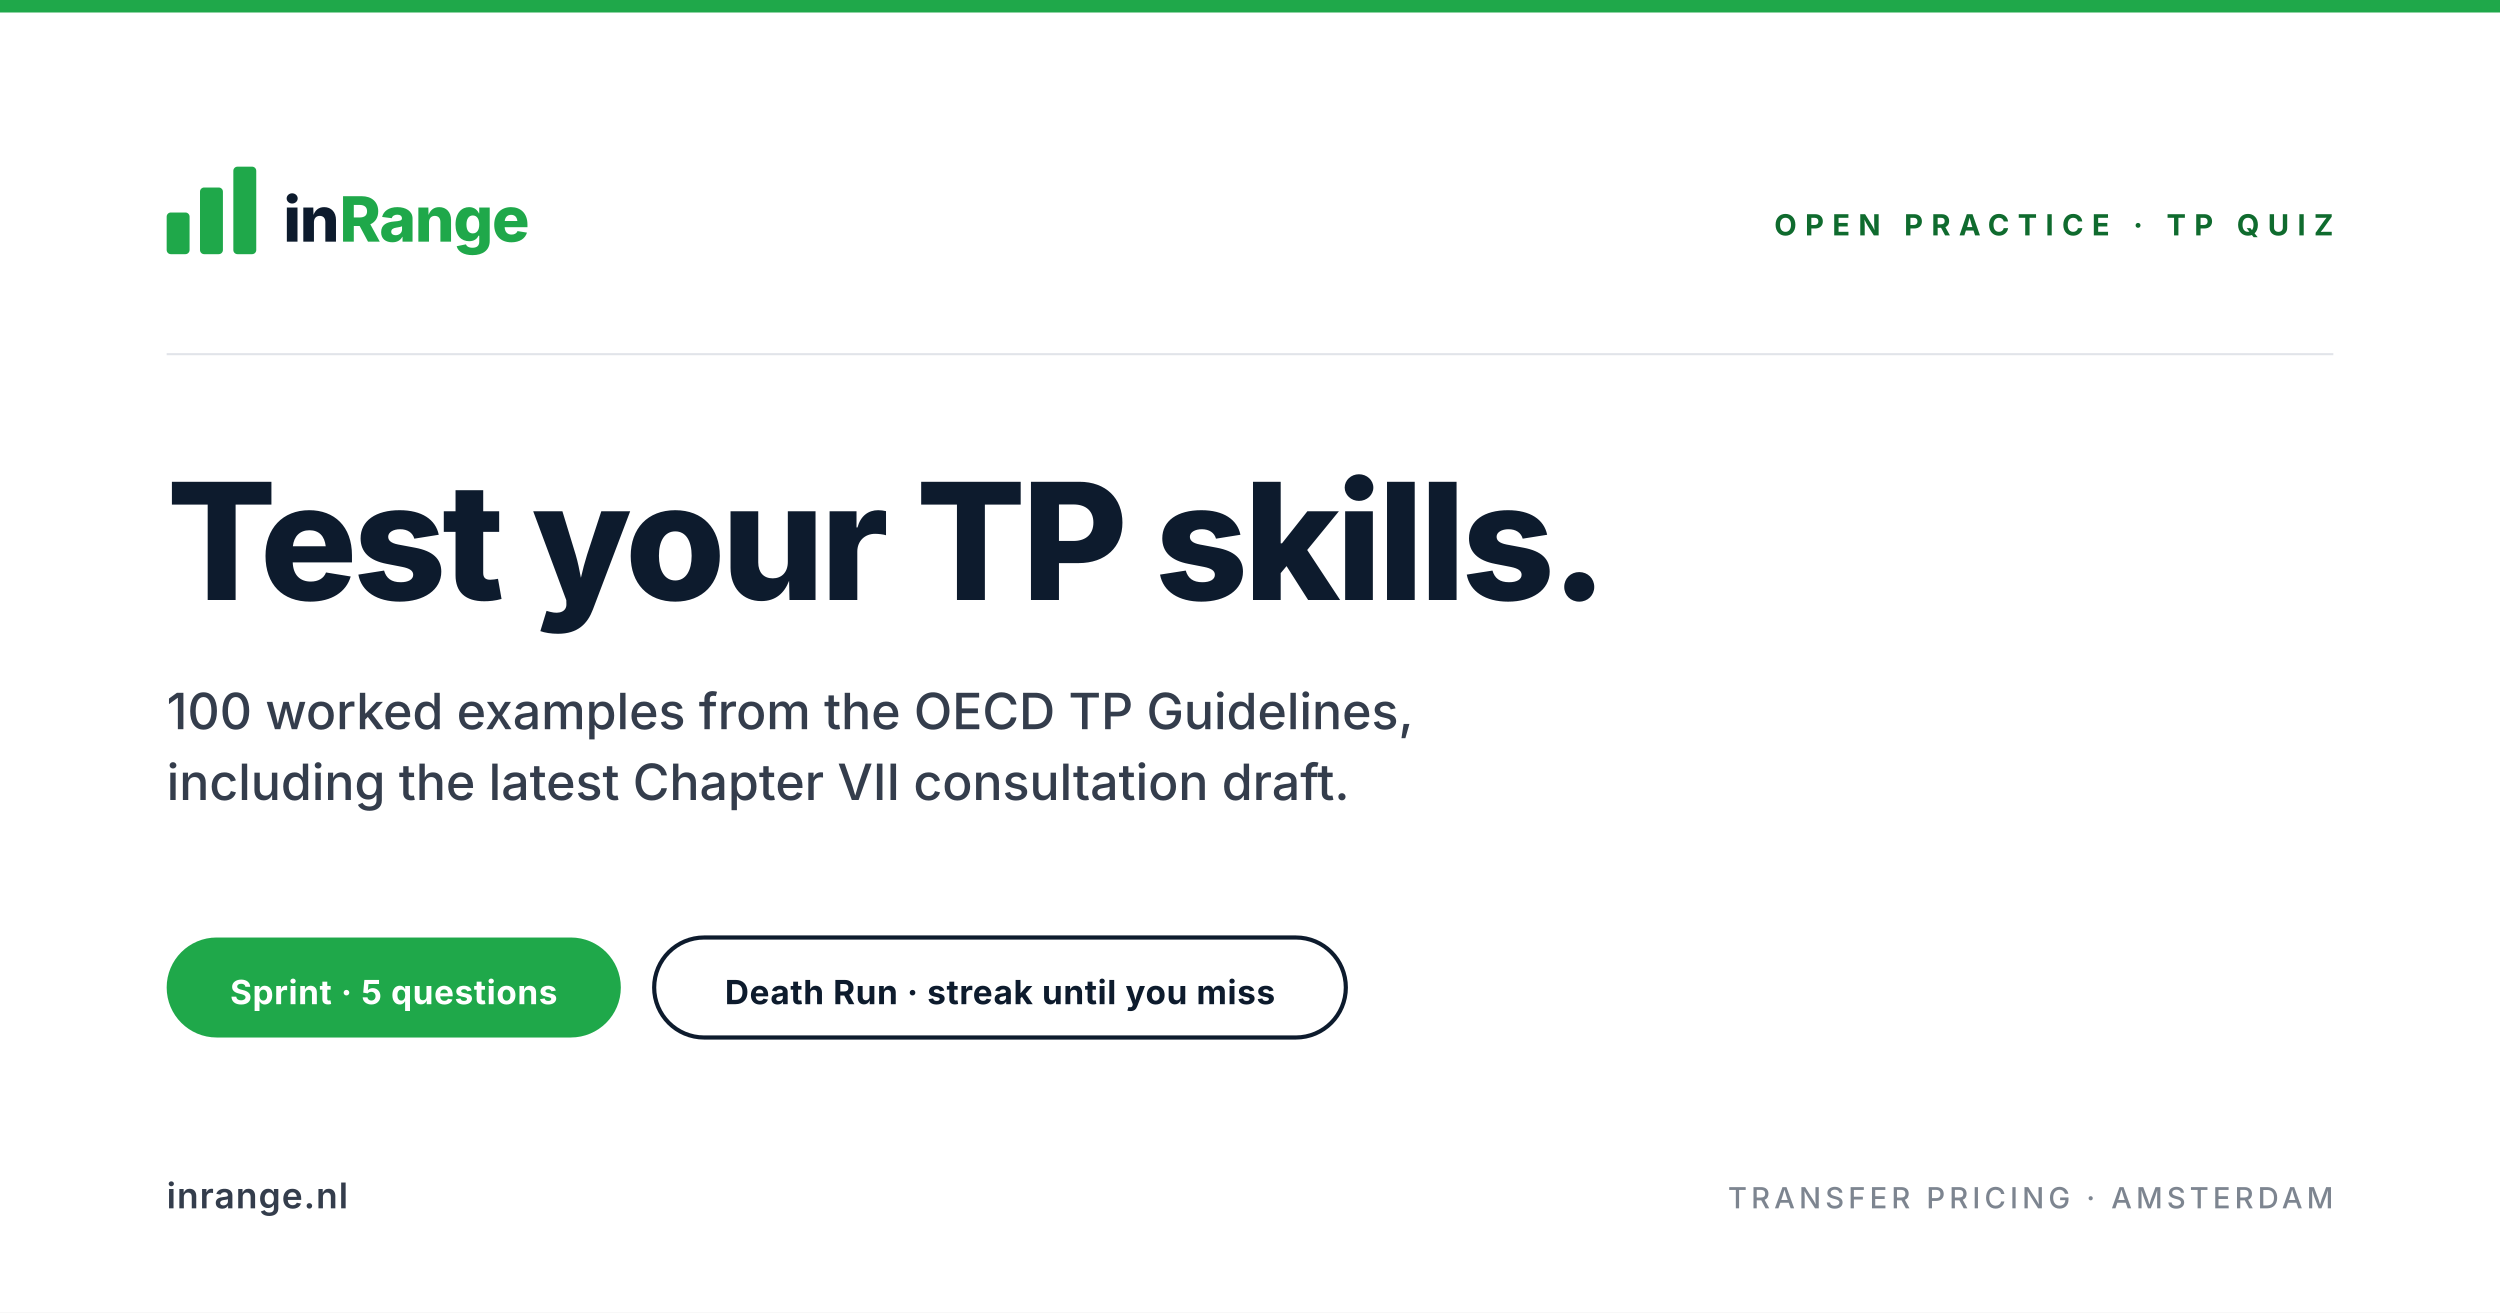
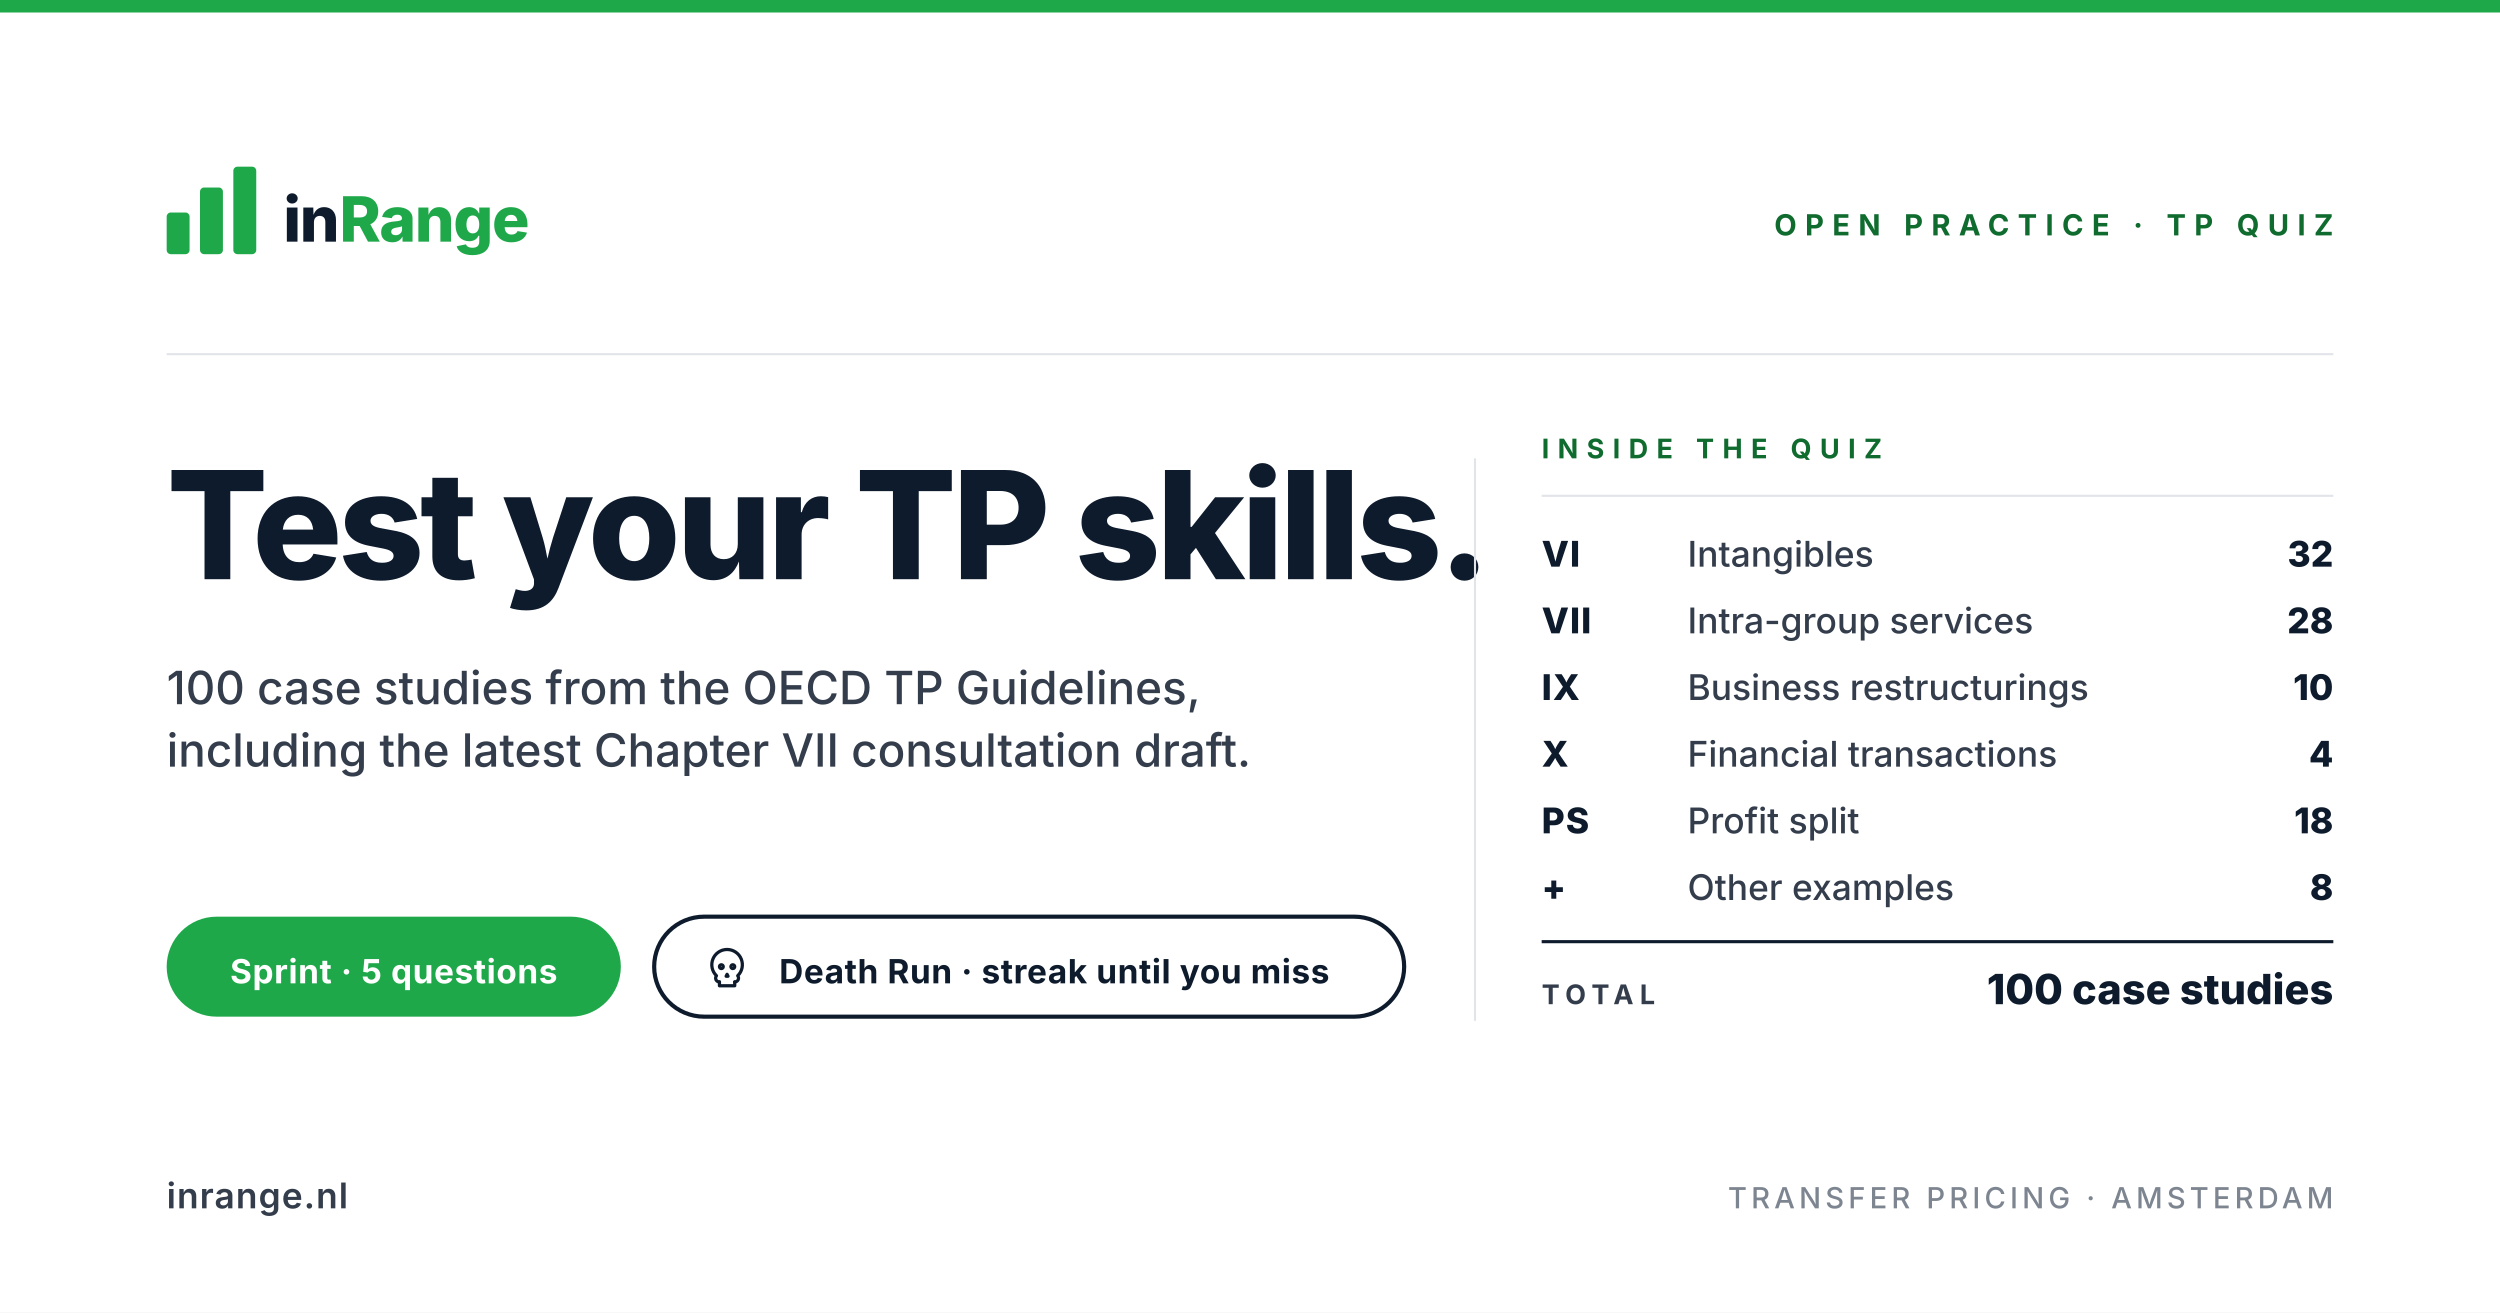
<svg xmlns="http://www.w3.org/2000/svg" width="1200" height="630" viewBox="0 0 1200 630" font-family="-apple-system, BlinkMacSystemFont, 'Segoe UI', system-ui, sans-serif">
  <rect width="1200" height="630" fill="#FFFFFF" />
  <rect x="0" y="0" width="1200" height="6" fill="#1FA84A" />
  <g transform="translate(80, 80)">
    <rect x="0" y="22" width="11" height="20" rx="2" fill="#1FA84A" />
    <rect x="16" y="10" width="11" height="32" rx="2" fill="#1FA84A" />
    <rect x="32" y="0" width="11" height="42" rx="2" fill="#1FA84A" />
    <text x="56" y="36" font-weight="800" font-size="30" fill="#0D1B2D" letter-spacing="-0.6">in<tspan fill="#1FA84A">Range</tspan>
    </text>
  </g>
  <text x="1120" y="113" font-weight="700" font-size="14" fill="#0F6B2E" letter-spacing="4" text-anchor="end">OPEN PRACTICE · TP QUIZ</text>
  <line x1="80" y1="170" x2="1120" y2="170" stroke="#E1E4E9" stroke-width="1" />
-   <text x="80" y="288" font-weight="800" font-size="78" fill="#0D1B2D" letter-spacing="-2">Test your TP skills.</text>
-   <text x="80" y="350" font-weight="500" font-size="24" fill="#343D4C">100 worked examples from the OECD TP Guidelines,</text>
-   <text x="80" y="384" font-weight="500" font-size="24" fill="#343D4C">including the latest Chapter VII consultation draft.</text>
-   <g transform="translate(80, 450)">
+   <text x="80" y="278" font-weight="800" font-size="72" fill="#0D1B2D" letter-spacing="-2">Test your TP skills.</text>
+   <text x="80" y="338" font-weight="500" font-size="22" fill="#343D4C">100 case studies from the OECD TP Guidelines,</text>
+   <text x="80" y="368" font-weight="500" font-size="22" fill="#343D4C">including the latest Chapter VII consultation draft.</text>
+   <g transform="translate(80, 440)">
    <rect x="0" y="0" width="218" height="48" rx="24" fill="#1FA84A" />
    <text x="109" y="32" font-weight="700" font-size="16" fill="#FFFFFF" text-anchor="middle" letter-spacing="0.3">Sprint · 5 questions</text>
-     <rect x="234" y="0" width="332" height="48" rx="24" fill="#FFFFFF" stroke="#0D1B2D" stroke-width="2" />
-     <text x="400" y="32" font-weight="700" font-size="16" fill="#0D1B2D" text-anchor="middle" letter-spacing="0.3">Death Run · streak until you miss</text>
+     <rect x="234" y="0" width="360" height="48" rx="24" fill="#FFFFFF" stroke="#0D1B2D" stroke-width="2" />
+     <svg x="258" y="13" width="22" height="22" viewBox="0 0 24 24" fill="none" stroke="#0D1B2D" stroke-width="1.7" stroke-linecap="round" stroke-linejoin="round">
+       <path d="M16 20a2 2 0 0 0 1.56-3.25 8 8 0 1 0-11.12 0A2 2 0 0 0 8 20" />
+       <circle cx="9" cy="12" r="1" />
+       <circle cx="15" cy="12" r="1" />
+       <path d="M8 20v2h8v-2" />
+       <path d="m12.5 17-.5-1-.5 1h1z" />
+     </svg>
+     <text x="294" y="32" font-weight="700" font-size="16" fill="#0D1B2D" letter-spacing="0.3">Death Run · streak until you miss</text>
  </g>
  <text x="80" y="580" font-weight="600" font-size="17" fill="#343D4C" letter-spacing="0.5">inrange.nl</text>
  <text x="1120" y="580" font-weight="500" font-size="14" fill="#7D8590" letter-spacing="2" text-anchor="end">TRANSFER PRICING · AMSTERDAM</text>
+   <g transform="translate(740, 220)">
+     <line x1="-32" y1="0" x2="-32" y2="270" stroke="#E1E4E9" stroke-width="1" />
+     <text x="0" y="0" font-weight="700" font-size="13" fill="#0F6B2E" letter-spacing="4">INSIDE THE QUIZ</text>
+     <line x1="0" y1="18" x2="380" y2="18" stroke="#E1E4E9" stroke-width="1" />
+     <g font-size="17" fill="#0D1B2D">
+       <text x="0" y="52" font-weight="800" letter-spacing="0.5">VI</text>
+       <text x="70" y="52" font-weight="500" fill="#343D4C">Intangibles</text>
+       <text x="380" y="52" font-weight="800" text-anchor="end">32</text>
+       <text x="0" y="84" font-weight="800" letter-spacing="0.5">VII</text>
+       <text x="70" y="84" font-weight="500" fill="#343D4C">Intra-group services</text>
+       <text x="380" y="84" font-weight="800" text-anchor="end">28</text>
+       <text x="0" y="116" font-weight="800" letter-spacing="0.5">IX</text>
+       <text x="70" y="116" font-weight="500" fill="#343D4C">Business restructurings</text>
+       <text x="380" y="116" font-weight="800" text-anchor="end">10</text>
+       <text x="0" y="148" font-weight="800" letter-spacing="0.5">X</text>
+       <text x="70" y="148" font-weight="500" fill="#343D4C">Financial transactions</text>
+       <text x="380" y="148" font-weight="800" text-anchor="end">4</text>
+       <text x="0" y="180" font-weight="800" letter-spacing="0.5">PS</text>
+       <text x="70" y="180" font-weight="500" fill="#343D4C">Profit split</text>
+       <text x="380" y="180" font-weight="800" text-anchor="end">18</text>
+       <text x="0" y="212" font-weight="800" letter-spacing="0.5">+</text>
+       <text x="70" y="212" font-weight="500" fill="#343D4C">Other examples</text>
+       <text x="380" y="212" font-weight="800" text-anchor="end">8</text>
+     </g>
+     <line x1="0" y1="232" x2="380" y2="232" stroke="#0D1B2D" stroke-width="1.5" />
+     <text x="0" y="262" font-weight="700" font-size="13" fill="#343D4C" letter-spacing="3">TOTAL</text>
+     <text x="380" y="262" font-weight="800" font-size="20" fill="#0D1B2D" text-anchor="end">100 case studies</text>
+   </g>
</svg>
